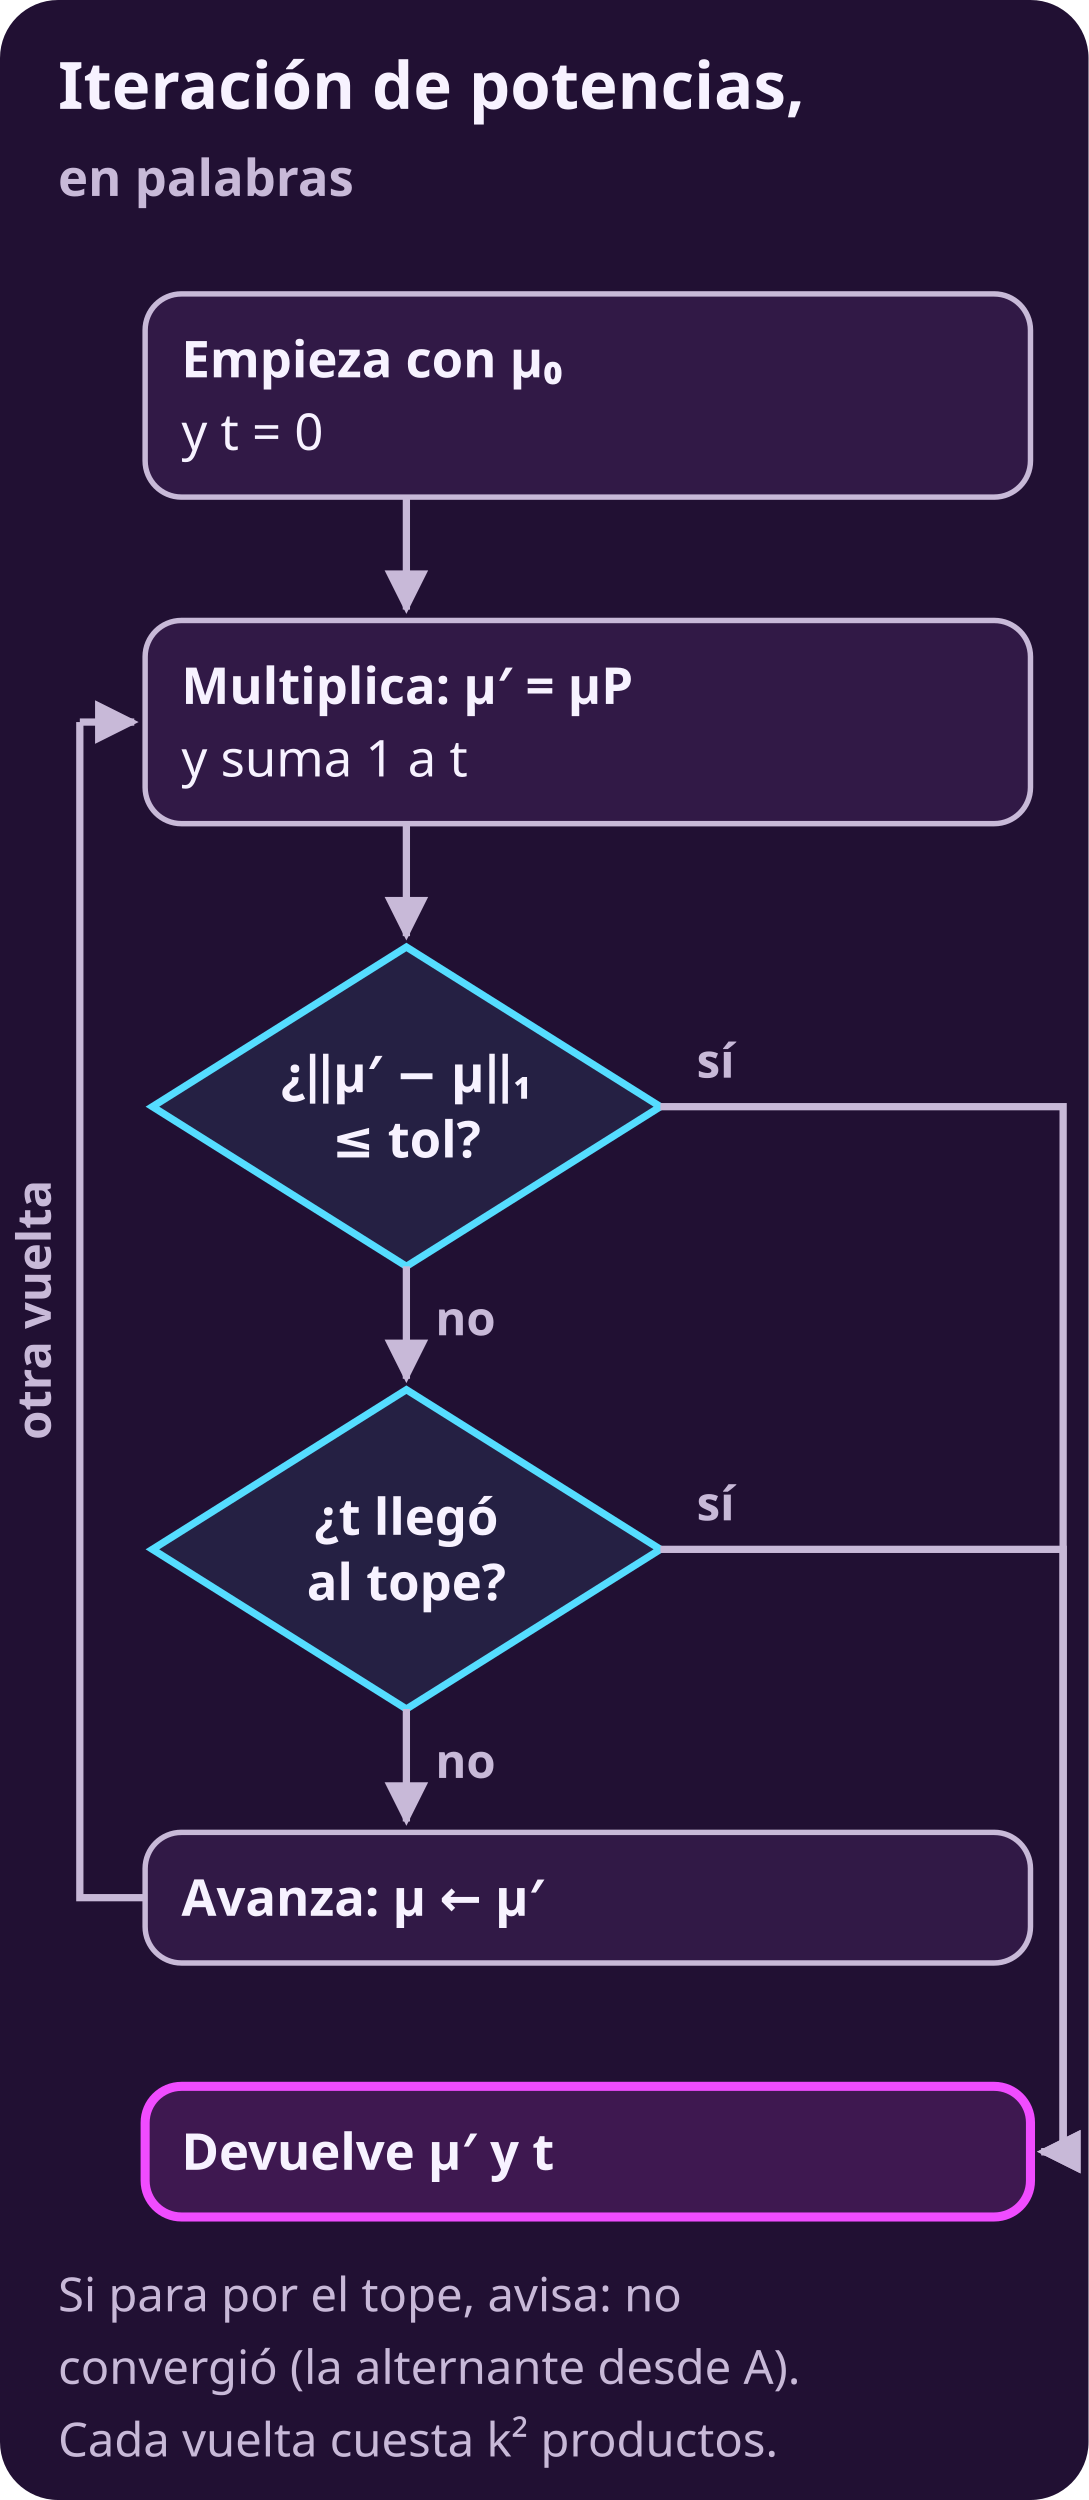
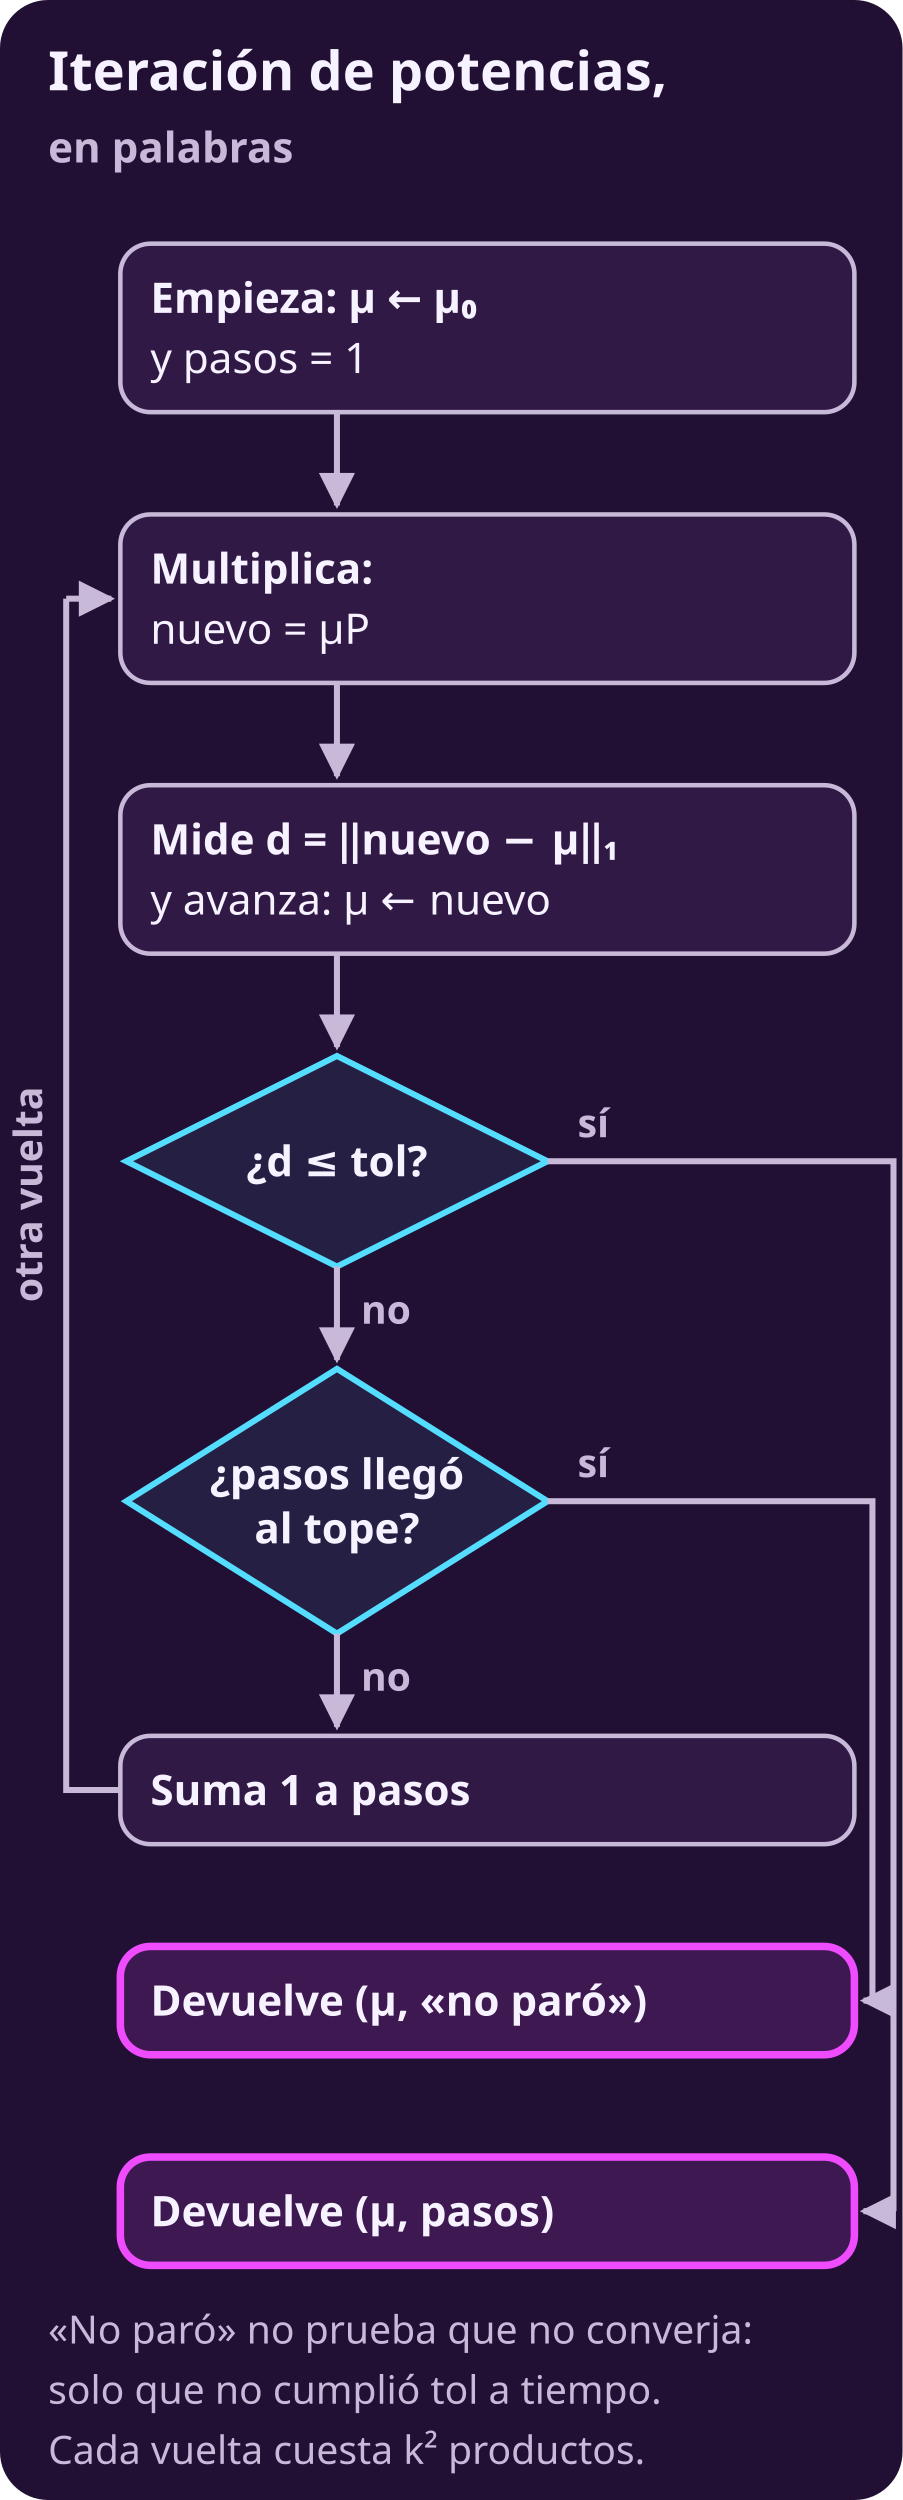
- <svg xmlns="http://www.w3.org/2000/svg" width="300" height="689" viewBox="0 0 300 689" role="img" aria-label="Diagrama de flujo de la iteración de potencias, en palabras. 1: Empieza con μ₀ y t = 0. 2: Multiplica: μ′ = μP y suma 1 a t. 3, pregunta: ¿‖μ′ − μ‖₁ ≤ tol? Si no, sigue abajo. 4, pregunta: ¿t llegó al tope? Si no, sigue abajo. 5: Avanza: μ ← μ′. 6: Devuelve μ′ y t. Desde el paso 5, si otra vuelta, vuelve al paso 2. Desde el paso 3, si sí, salta al paso 6. Desde el paso 4, si sí, salta al paso 6. Si para por el tope, avisa: no convergió (la alternante desde A). Cada vuelta cuesta k² productos.">
-   <rect x="0" y="0" width="300" height="689" rx="16" fill="#211033" />
+ <svg xmlns="http://www.w3.org/2000/svg" width="300" height="831" viewBox="0 0 300 831" role="img" aria-label="Diagrama de flujo de la iteración de potencias, en palabras. 1: Empieza: μ ← μ₀ y pasos = 1. 2: Multiplica: nuevo = μP. 3: Mide d = ‖nuevo − μ‖₁ y avanza: μ ← nuevo. 4, pregunta: ¿d ≤ tol? Si no, sigue abajo. 5, pregunta: ¿pasos llegó al tope? Si no, sigue abajo. 6: Suma 1 a pasos. 7: Devuelve (μ, «no paró»). 8: Devuelve (μ, pasos). Desde el paso 6, si otra vuelta, vuelve al paso 2. Desde el paso 4, si sí, salta al paso 8. Desde el paso 5, si sí, salta al paso 7. «No paró» no prueba que no converja: solo que no cumplió tol a tiempo. Cada vuelta cuesta k² productos.">
+   <rect x="0" y="0" width="300" height="831" rx="16" fill="#211033" />
  <defs>
    <marker id="p" viewBox="0 0 10 10" refX="9" refY="5" markerWidth="6" markerHeight="6" orient="auto-start-reverse">
      <path d="M 0 0 L 10 5 L 0 10 z" fill="#f04cff" />
    </marker>
    <marker id="s" viewBox="0 0 10 10" refX="9" refY="5" markerWidth="6" markerHeight="6" orient="auto-start-reverse">
      <path d="M 0 0 L 10 5 L 0 10 z" fill="#c8b9d8" />
    </marker>
  </defs>
  <text x="16" y="30" fill="#f7f2ff" font-family="system-ui, sans-serif" font-size="18" font-weight="700" text-anchor="start">Iteración de potencias,</text>
  <text x="16" y="54" fill="#c8b9d8" font-family="system-ui, sans-serif" font-size="14" font-weight="700" text-anchor="start">en palabras</text>
  <rect x="40" y="81" width="244" height="56" rx="10" fill="#311946" stroke="#c8b9d8" stroke-width="1.5" />
-   <text x="50" y="104" fill="#f7f2ff" font-family="system-ui, sans-serif" font-size="14" font-weight="700" text-anchor="start">Empieza con μ₀</text>
-   <text x="50" y="124" fill="#f7f2ff" font-family="system-ui, sans-serif" font-size="14" font-weight="normal" text-anchor="start">y t = 0</text>
+   <text x="50" y="104" fill="#f7f2ff" font-family="system-ui, sans-serif" font-size="14" font-weight="700" text-anchor="start">Empieza: μ ← μ₀</text>
+   <text x="50" y="124" fill="#f7f2ff" font-family="system-ui, sans-serif" font-size="14" font-weight="normal" text-anchor="start">y pasos = 1</text>
  <line x1="112" y1="137" x2="112" y2="168" stroke="#c8b9d8" stroke-width="2" marker-end="url(#s)" />
  <rect x="40" y="171" width="244" height="56" rx="10" fill="#311946" stroke="#c8b9d8" stroke-width="1.5" />
-   <text x="50" y="194" fill="#f7f2ff" font-family="system-ui, sans-serif" font-size="14" font-weight="700" text-anchor="start">Multiplica: μ′ = μP</text>
-   <text x="50" y="214" fill="#f7f2ff" font-family="system-ui, sans-serif" font-size="14" font-weight="normal" text-anchor="start">y suma 1 a t</text>
+   <text x="50" y="194" fill="#f7f2ff" font-family="system-ui, sans-serif" font-size="14" font-weight="700" text-anchor="start">Multiplica:</text>
+   <text x="50" y="214" fill="#f7f2ff" font-family="system-ui, sans-serif" font-size="14" font-weight="normal" text-anchor="start">nuevo = μP</text>
  <line x1="112" y1="227" x2="112" y2="258" stroke="#c8b9d8" stroke-width="2" marker-end="url(#s)" />
-   <polygon points="112,261 182,305 112,349 42,305" fill="#252043" stroke="#55ddff" stroke-width="2" />
-   <text x="112" y="301" fill="#f7f2ff" font-family="system-ui, sans-serif" font-size="14" font-weight="700" text-anchor="middle">¿‖μ′ − μ‖₁</text>
-   <text x="112" y="319" fill="#f7f2ff" font-family="system-ui, sans-serif" font-size="14" font-weight="700" text-anchor="middle">≤ tol?</text>
-   <line x1="112" y1="349" x2="112" y2="380" stroke="#c8b9d8" stroke-width="2" marker-end="url(#s)" />
-   <text x="120" y="368" fill="#c8b9d8" font-family="system-ui, sans-serif" font-size="13" font-weight="700" text-anchor="start">no</text>
-   <polygon points="112,383 182,427 112,471 42,427" fill="#252043" stroke="#55ddff" stroke-width="2" />
-   <text x="112" y="423" fill="#f7f2ff" font-family="system-ui, sans-serif" font-size="14" font-weight="700" text-anchor="middle">¿t llegó</text>
-   <text x="112" y="441" fill="#f7f2ff" font-family="system-ui, sans-serif" font-size="14" font-weight="700" text-anchor="middle">al tope?</text>
-   <line x1="112" y1="471" x2="112" y2="502" stroke="#c8b9d8" stroke-width="2" marker-end="url(#s)" />
-   <text x="120" y="490" fill="#c8b9d8" font-family="system-ui, sans-serif" font-size="13" font-weight="700" text-anchor="start">no</text>
-   <rect x="40" y="505" width="244" height="36" rx="10" fill="#311946" stroke="#c8b9d8" stroke-width="1.5" />
-   <text x="50" y="528" fill="#f7f2ff" font-family="system-ui, sans-serif" font-size="14" font-weight="700" text-anchor="start">Avanza: μ ← μ′</text>
-   <rect x="40" y="575" width="244" height="36" rx="10" fill="#3e1850" stroke="#f04cff" stroke-width="2.5" />
-   <text x="50" y="598" fill="#f7f2ff" font-family="system-ui, sans-serif" font-size="14" font-weight="700" text-anchor="start">Devuelve μ′ y t</text>
-   <polyline points="40,523 22,523 22,199" fill="none" stroke="#c8b9d8" stroke-width="2" />
+   <rect x="40" y="261" width="244" height="56" rx="10" fill="#311946" stroke="#c8b9d8" stroke-width="1.5" />
+   <text x="50" y="284" fill="#f7f2ff" font-family="system-ui, sans-serif" font-size="14" font-weight="700" text-anchor="start">Mide d = ‖nuevo − μ‖₁</text>
+   <text x="50" y="304" fill="#f7f2ff" font-family="system-ui, sans-serif" font-size="14" font-weight="normal" text-anchor="start">y avanza: μ ← nuevo</text>
+   <line x1="112" y1="317" x2="112" y2="348" stroke="#c8b9d8" stroke-width="2" marker-end="url(#s)" />
+   <polygon points="112,351 182,386 112,421 42,386" fill="#252043" stroke="#55ddff" stroke-width="2" />
+   <text x="112" y="391" fill="#f7f2ff" font-family="system-ui, sans-serif" font-size="14" font-weight="700" text-anchor="middle">¿d ≤ tol?</text>
+   <line x1="112" y1="421" x2="112" y2="452" stroke="#c8b9d8" stroke-width="2" marker-end="url(#s)" />
+   <text x="120" y="440" fill="#c8b9d8" font-family="system-ui, sans-serif" font-size="13" font-weight="700" text-anchor="start">no</text>
+   <polygon points="112,455 182,499 112,543 42,499" fill="#252043" stroke="#55ddff" stroke-width="2" />
+   <text x="112" y="495" fill="#f7f2ff" font-family="system-ui, sans-serif" font-size="14" font-weight="700" text-anchor="middle">¿pasos llegó</text>
+   <text x="112" y="513" fill="#f7f2ff" font-family="system-ui, sans-serif" font-size="14" font-weight="700" text-anchor="middle">al tope?</text>
+   <line x1="112" y1="543" x2="112" y2="574" stroke="#c8b9d8" stroke-width="2" marker-end="url(#s)" />
+   <text x="120" y="562" fill="#c8b9d8" font-family="system-ui, sans-serif" font-size="13" font-weight="700" text-anchor="start">no</text>
+   <rect x="40" y="577" width="244" height="36" rx="10" fill="#311946" stroke="#c8b9d8" stroke-width="1.5" />
+   <text x="50" y="600" fill="#f7f2ff" font-family="system-ui, sans-serif" font-size="14" font-weight="700" text-anchor="start">Suma 1 a pasos</text>
+   <rect x="40" y="647" width="244" height="36" rx="10" fill="#3e1850" stroke="#f04cff" stroke-width="2.5" />
+   <text x="50" y="670" fill="#f7f2ff" font-family="system-ui, sans-serif" font-size="14" font-weight="700" text-anchor="start">Devuelve (μ, «no paró»)</text>
+   <rect x="40" y="717" width="244" height="36" rx="10" fill="#3e1850" stroke="#f04cff" stroke-width="2.5" />
+   <text x="50" y="740" fill="#f7f2ff" font-family="system-ui, sans-serif" font-size="14" font-weight="700" text-anchor="start">Devuelve (μ, pasos)</text>
+   <polyline points="40,595 22,595 22,199" fill="none" stroke="#c8b9d8" stroke-width="2" />
  <line x1="22" y1="199" x2="37" y2="199" stroke="#c8b9d8" stroke-width="2" marker-end="url(#s)" />
-   <text x="14" y="361" fill="#c8b9d8" font-family="system-ui, sans-serif" font-size="13" font-weight="700" text-anchor="middle" transform="rotate(-90 14 361)">otra vuelta</text>
-   <polyline points="182,305 293,305 293,593" fill="none" stroke="#c8b9d8" stroke-width="2" />
-   <line x1="293" y1="593" x2="287" y2="593" stroke="#c8b9d8" stroke-width="2" marker-end="url(#s)" />
-   <text x="192" y="297" fill="#c8b9d8" font-family="system-ui, sans-serif" font-size="13" font-weight="700" text-anchor="start">sí</text>
-   <polyline points="182,427 293,427 293,593" fill="none" stroke="#c8b9d8" stroke-width="2" />
-   <line x1="293" y1="593" x2="287" y2="593" stroke="#c8b9d8" stroke-width="2" marker-end="url(#s)" />
-   <text x="192" y="419" fill="#c8b9d8" font-family="system-ui, sans-serif" font-size="13" font-weight="700" text-anchor="start">sí</text>
-   <text x="16" y="637" fill="#c8b9d8" font-family="system-ui, sans-serif" font-size="13" font-weight="normal" text-anchor="start">Si para por el tope, avisa: no</text>
-   <text x="16" y="657" fill="#c8b9d8" font-family="system-ui, sans-serif" font-size="13" font-weight="normal" text-anchor="start">convergió (la alternante desde A).</text>
-   <text x="16" y="677" fill="#c8b9d8" font-family="system-ui, sans-serif" font-size="13" font-weight="normal" text-anchor="start">Cada vuelta cuesta k² productos.</text>
+   <text x="14" y="397" fill="#c8b9d8" font-family="system-ui, sans-serif" font-size="13" font-weight="700" text-anchor="middle" transform="rotate(-90 14 397)">otra vuelta</text>
+   <polyline points="182,386 297,386 297,735" fill="none" stroke="#c8b9d8" stroke-width="2" />
+   <line x1="297" y1="735" x2="287" y2="735" stroke="#c8b9d8" stroke-width="2" marker-end="url(#s)" />
+   <text x="192" y="378" fill="#c8b9d8" font-family="system-ui, sans-serif" font-size="13" font-weight="700" text-anchor="start">sí</text>
+   <polyline points="182,499 290,499 290,665" fill="none" stroke="#c8b9d8" stroke-width="2" />
+   <line x1="290" y1="665" x2="287" y2="665" stroke="#c8b9d8" stroke-width="2" marker-end="url(#s)" />
+   <text x="192" y="491" fill="#c8b9d8" font-family="system-ui, sans-serif" font-size="13" font-weight="700" text-anchor="start">sí</text>
+   <text x="16" y="779" fill="#c8b9d8" font-family="system-ui, sans-serif" font-size="13" font-weight="normal" text-anchor="start">«No paró» no prueba que no converja:</text>
+   <text x="16" y="799" fill="#c8b9d8" font-family="system-ui, sans-serif" font-size="13" font-weight="normal" text-anchor="start">solo que no cumplió tol a tiempo.</text>
+   <text x="16" y="819" fill="#c8b9d8" font-family="system-ui, sans-serif" font-size="13" font-weight="normal" text-anchor="start">Cada vuelta cuesta k² productos.</text>
</svg>
